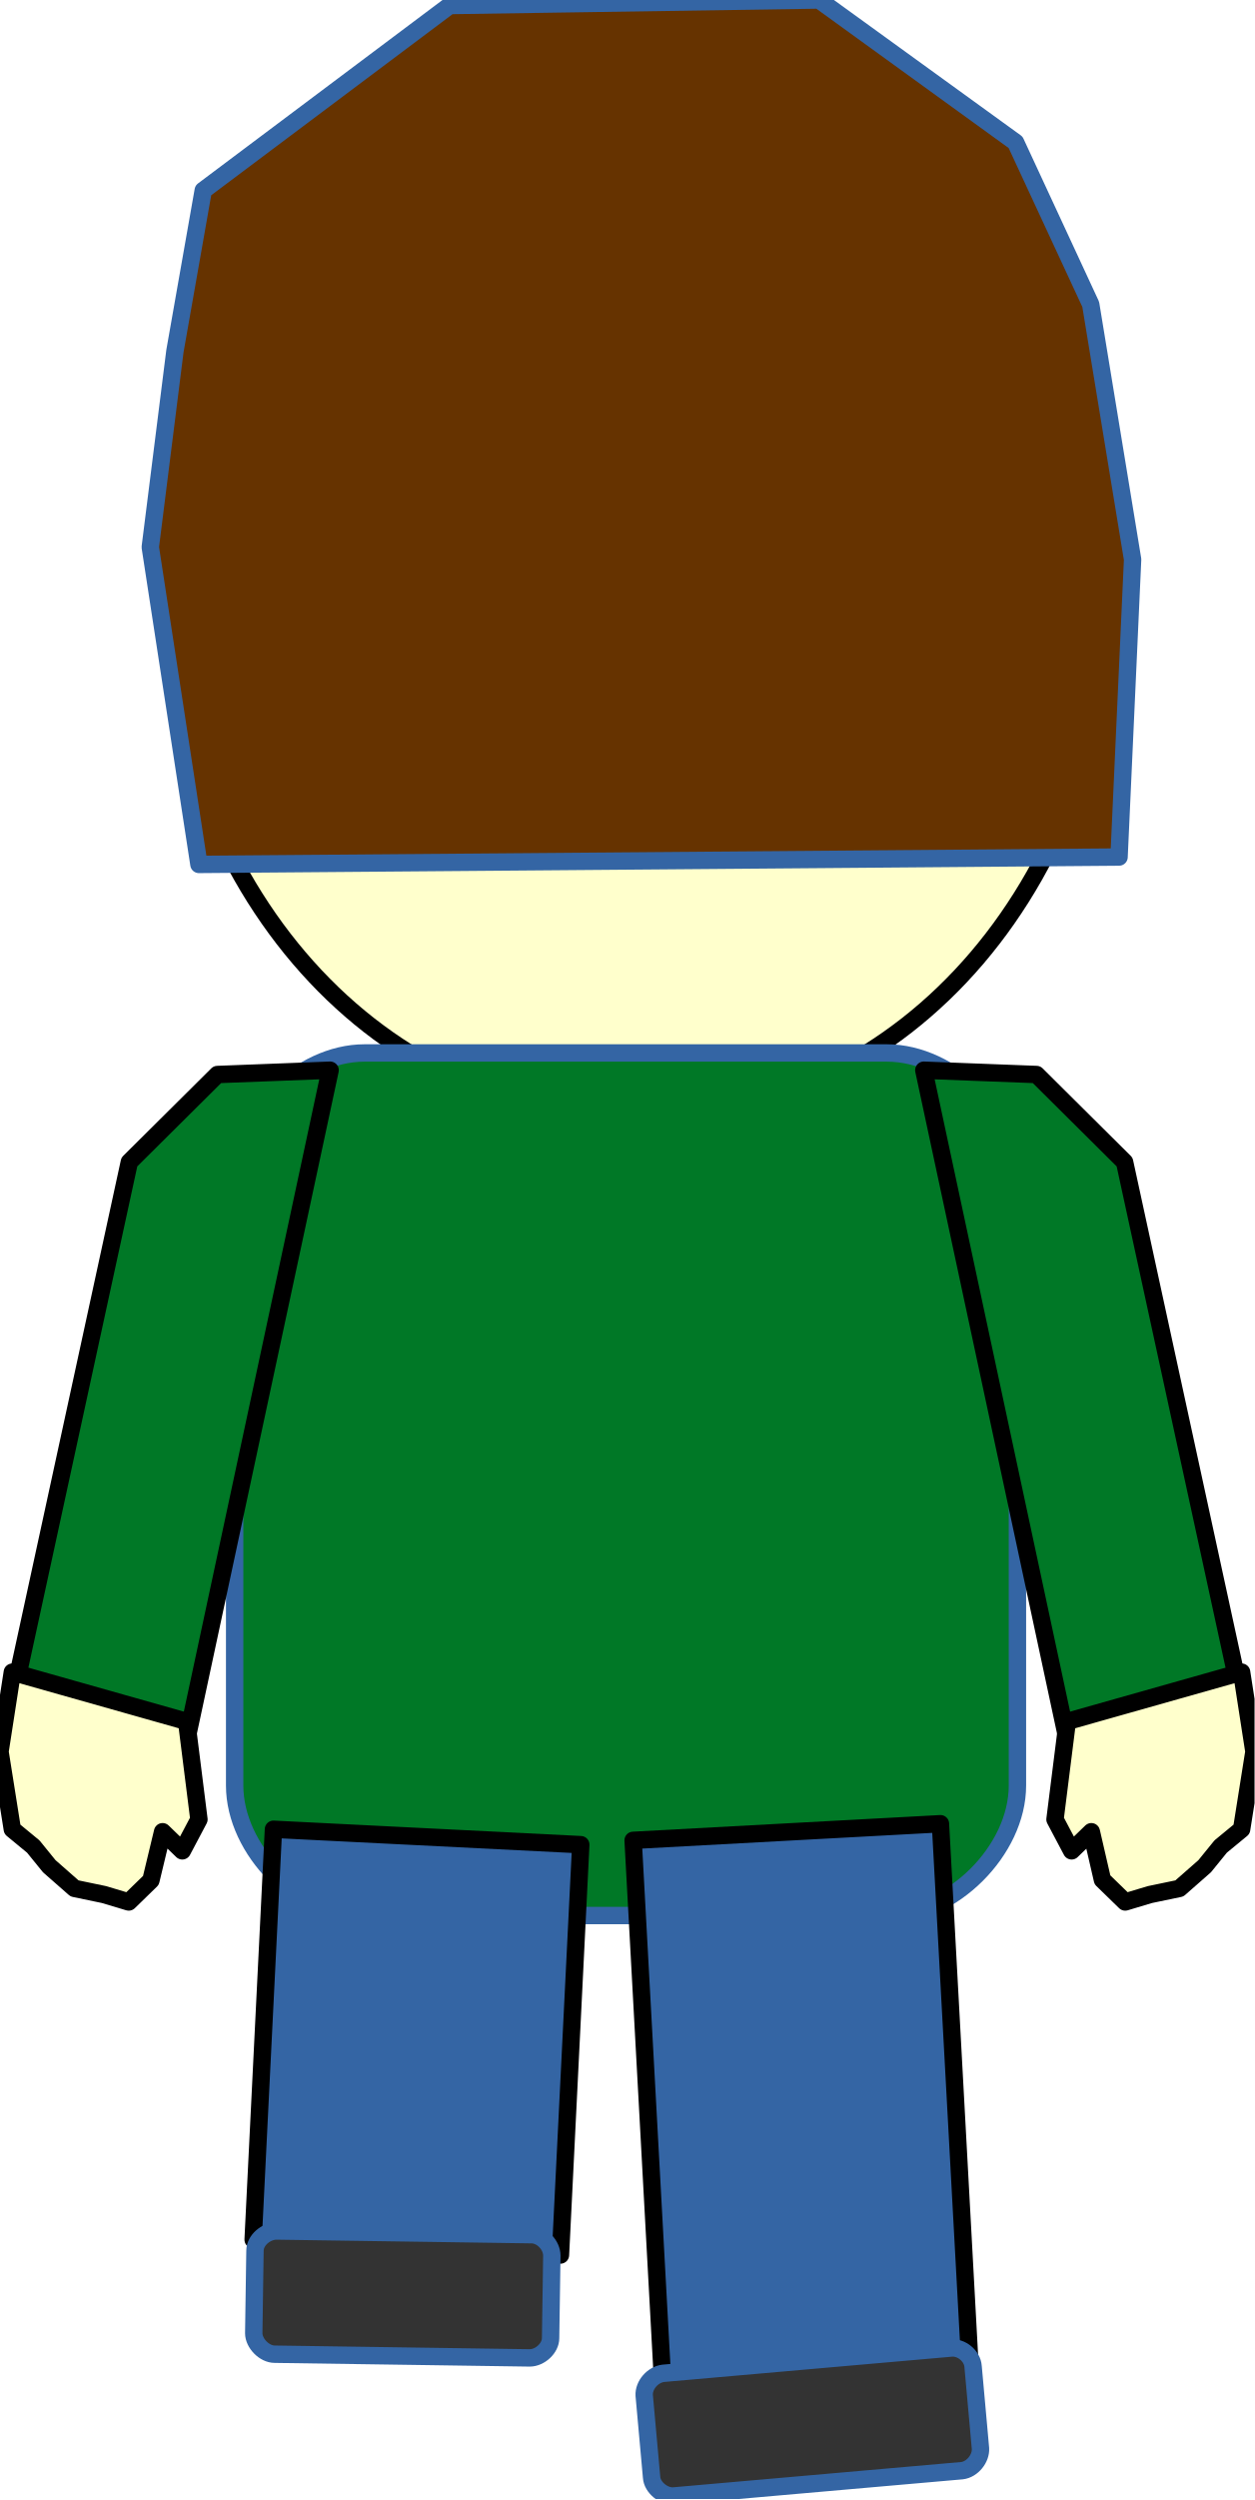
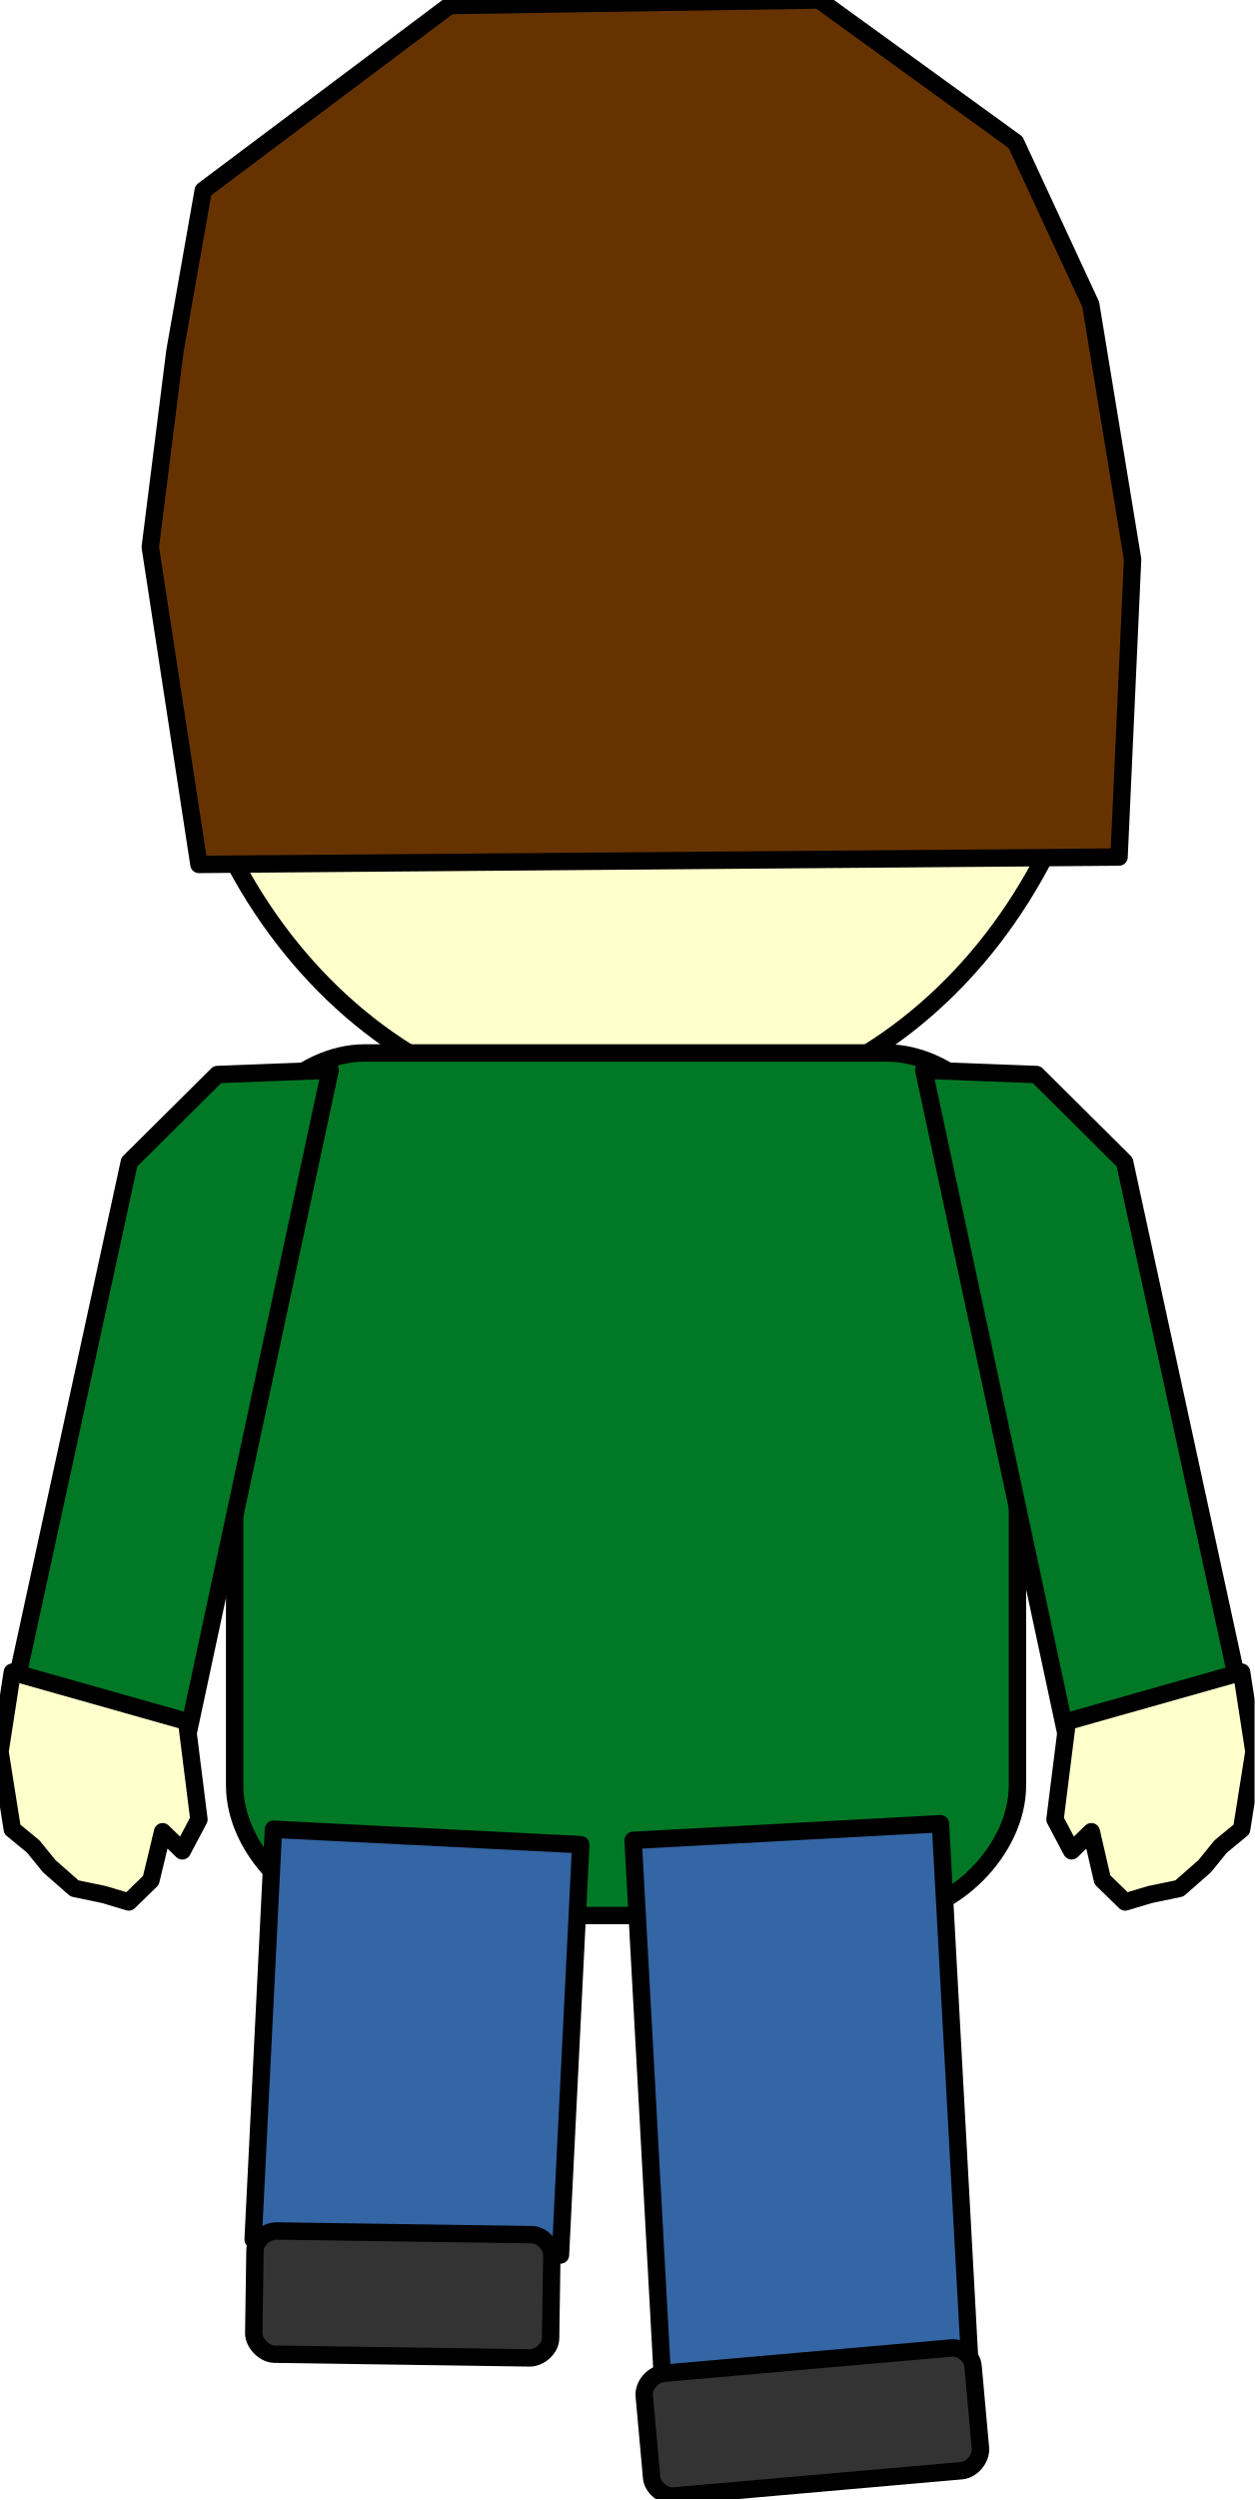
<svg xmlns="http://www.w3.org/2000/svg" xmlns:ns1="http://xml.openoffice.org/svg/export" version="1.2" width="20.37mm" height="40.56mm" viewBox="16391 11473 2037 4056" preserveAspectRatio="xMidYMid" fill-rule="evenodd" stroke-width="28.222" stroke-linejoin="round" xml:space="preserve">
  <defs class="ClipPathGroup">
    <clipPath id="presentation_clip_path" clipPathUnits="userSpaceOnUse">
      <rect x="16391" y="11473" width="2037" height="4056" />
    </clipPath>
    <clipPath id="presentation_clip_path_shrink" clipPathUnits="userSpaceOnUse">
      <rect x="16393" y="11477" width="2033" height="4048" />
    </clipPath>
  </defs>
  <defs class="TextShapeIndex">
    <g ns1:slide="id1" ns1:id-list="id3 id4 id5 id6 id7 id8 id9 id10 id11 id12 id13" />
  </defs>
  <defs class="EmbeddedBulletChars">
    <g id="bullet-char-template-57356" transform="scale(0.0004882812,-0.0004882812)">
      <path d="M 580,1141 L 1163,571 580,0 -4,571 580,1141 Z" />
    </g>
    <g id="bullet-char-template-57354" transform="scale(0.0004882812,-0.0004882812)">
      <path d="M 8,1128 L 1137,1128 1137,0 8,0 8,1128 Z" />
    </g>
    <g id="bullet-char-template-10146" transform="scale(0.0004882812,-0.0004882812)">
      <path d="M 174,0 L 602,739 174,1481 1456,739 174,0 Z M 1358,739 L 309,1346 659,739 1358,739 Z" />
    </g>
    <g id="bullet-char-template-10132" transform="scale(0.0004882812,-0.0004882812)">
      <path d="M 2015,739 L 1276,0 717,0 1260,543 174,543 174,936 1260,936 717,1481 1274,1481 2015,739 Z" />
    </g>
    <g id="bullet-char-template-10007" transform="scale(0.0004882812,-0.0004882812)">
      <path d="M 0,-2 C -7,14 -16,27 -25,37 L 356,567 C 262,823 215,952 215,954 215,979 228,992 255,992 264,992 276,990 289,987 310,991 331,999 354,1012 L 381,999 492,748 772,1049 836,1024 860,1049 C 881,1039 901,1025 922,1006 886,937 835,863 770,784 769,783 710,716 594,584 L 774,223 C 774,196 753,168 711,139 L 727,119 C 717,90 699,76 672,76 641,76 570,178 457,381 L 164,-76 C 142,-110 111,-127 72,-127 30,-127 9,-110 8,-76 1,-67 -2,-52 -2,-32 -2,-23 -1,-13 0,-2 Z" />
    </g>
    <g id="bullet-char-template-10004" transform="scale(0.0004882812,-0.0004882812)">
      <path d="M 285,-33 C 182,-33 111,30 74,156 52,228 41,333 41,471 41,549 55,616 82,672 116,743 169,778 240,778 293,778 328,747 346,684 L 369,508 C 377,444 397,411 428,410 L 1163,1116 C 1174,1127 1196,1133 1229,1133 1271,1133 1292,1118 1292,1087 L 1292,965 C 1292,929 1282,901 1262,881 L 442,47 C 390,-6 338,-33 285,-33 Z" />
    </g>
    <g id="bullet-char-template-9679" transform="scale(0.0004882812,-0.0004882812)">
      <path d="M 813,0 C 632,0 489,54 383,161 276,268 223,411 223,592 223,773 276,916 383,1023 489,1130 632,1184 813,1184 992,1184 1136,1130 1245,1023 1353,916 1407,772 1407,592 1407,412 1353,268 1245,161 1136,54 992,0 813,0 Z" />
    </g>
    <g id="bullet-char-template-8226" transform="scale(0.0004882812,-0.0004882812)">
      <path d="M 346,457 C 273,457 209,483 155,535 101,586 74,649 74,723 74,796 101,859 155,911 209,963 273,989 346,989 419,989 480,963 531,910 582,859 608,796 608,723 608,648 583,586 532,535 482,483 420,457 346,457 Z" />
    </g>
    <g id="bullet-char-template-8211" transform="scale(0.0004882812,-0.0004882812)">
      <path d="M -4,459 L 1135,459 1135,606 -4,606 -4,459 Z" />
    </g>
    <g id="bullet-char-template-61548" transform="scale(0.0004882812,-0.0004882812)">
      <path d="M 173,740 C 173,903 231,1043 346,1159 462,1274 601,1332 765,1332 928,1332 1067,1274 1183,1159 1299,1043 1357,903 1357,740 1357,577 1299,437 1183,322 1067,206 928,148 765,148 601,148 462,206 346,322 231,437 173,577 173,740 Z" />
    </g>
  </defs>
  <defs class="TextEmbeddedBitmaps" />
  <g class="SlideGroup">
    <g>
      <g id="container-id1">
        <g id="id1" class="Slide" clip-path="url(#presentation_clip_path)">
          <g class="Page">
            <g class="com.sun.star.drawing.CustomShape">
              <g id="id3">
                <rect class="BoundingBox" stroke="none" fill="none" x="16654" y="11477" width="1549" height="1814" />
                <path fill="rgb(255,255,204)" stroke="none" d="M 17427,11478 C 17865,11478 18199,11870 18199,12383 18199,12896 17865,13288 17427,13288 16989,13288 16655,12896 16655,12383 16655,11870 16989,11478 17427,11478 Z M 16655,11478 L 16655,11478 Z M 18201,13289 L 18201,13289 Z" />
                <path fill="none" stroke="rgb(0,0,0)" d="M 17427,11478 C 17865,11478 18199,11870 18199,12383 18199,12896 17865,13288 17427,13288 16989,13288 16655,12896 16655,12383 16655,11870 16989,11478 17427,11478 Z" />
                <path fill="none" stroke="rgb(0,0,0)" d="M 16655,11478 L 16655,11478 Z" />
                <path fill="none" stroke="rgb(0,0,0)" d="M 18201,13289 L 18201,13289 Z" />
              </g>
            </g>
            <g class="com.sun.star.drawing.PolyPolygonShape">
              <g id="id4">
                <rect class="BoundingBox" stroke="none" fill="none" x="16634" y="11472" width="1598" height="1406" />
                <path fill="rgb(102,51,0)" stroke="none" d="M 16675,12043 L 16721,11782 17121,11482 17721,11473 18040,11704 18162,11967 18230,12381 18208,12864 16714,12876 16635,12361 16675,12043 Z" />
-                 <path fill="none" stroke="rgb(52,101,164)" d="M 16675,12043 L 16721,11782 17121,11482 17721,11473 18040,11704 18162,11967 18230,12381 18208,12864 16714,12876 16635,12361 16675,12043 Z" />
+                 <path fill="none" stroke="rgb(0,0,0)" d="M 16675,12043 L 16721,11782 17121,11482 17721,11473 18040,11704 18162,11967 18230,12381 18208,12864 16714,12876 16635,12361 16675,12043 Z" />
              </g>
            </g>
            <g class="com.sun.star.drawing.CustomShape">
              <g id="id5">
                <rect class="BoundingBox" stroke="none" fill="none" x="16771" y="13181" width="1274" height="1404" />
                <path fill="rgb(0,120,38)" stroke="none" d="M 16983,13182 C 16877,13182 16772,13287 16772,13393 L 16772,14371 C 16772,14476 16877,14582 16983,14582 L 17831,14582 C 17937,14582 18043,14476 18043,14371 L 18043,13393 C 18043,13287 17937,13182 17831,13182 L 16983,13182 Z M 16772,13182 L 16772,13182 Z M 18043,14583 L 18043,14583 Z" />
-                 <path fill="none" stroke="rgb(52,101,164)" d="M 16983,13182 C 16877,13182 16772,13287 16772,13393 L 16772,14371 C 16772,14476 16877,14582 16983,14582 L 17831,14582 C 17937,14582 18043,14476 18043,14371 L 18043,13393 C 18043,13287 17937,13182 17831,13182 L 16983,13182 Z" />
-                 <path fill="none" stroke="rgb(52,101,164)" d="M 16772,13182 L 16772,13182 Z" />
-                 <path fill="none" stroke="rgb(52,101,164)" d="M 18043,14583 L 18043,14583 Z" />
+                 <path fill="none" stroke="rgb(0,0,0)" d="M 16983,13182 C 16877,13182 16772,13287 16772,13393 L 16772,14371 C 16772,14476 16877,14582 16983,14582 L 17831,14582 C 17937,14582 18043,14476 18043,14371 L 18043,13393 C 18043,13287 17937,13182 17831,13182 L 16983,13182 Z" />
+                 <path fill="none" stroke="rgb(0,0,0)" d="M 16772,13182 L 16772,13182 Z" />
+                 <path fill="none" stroke="rgb(0,0,0)" d="M 18043,14583 L 18043,14583 Z" />
              </g>
            </g>
            <g class="com.sun.star.drawing.CustomShape">
              <g id="id6">
                <rect class="BoundingBox" stroke="none" fill="none" x="16801" y="14441" width="535" height="694" />
                <path fill="rgb(52,101,164)" stroke="none" d="M 17051,15121 L 16802,15108 16835,14442 17334,14467 17301,15133 17051,15121 Z" />
                <path fill="none" stroke="rgb(0,0,0)" d="M 17051,15121 L 16802,15108 16835,14442 17334,14467 17301,15133 17051,15121 Z" />
              </g>
            </g>
            <g class="com.sun.star.drawing.CustomShape">
              <g id="id7">
                <rect class="BoundingBox" stroke="none" fill="none" x="16802" y="15093" width="487" height="209" />
                <path fill="rgb(51,51,51)" stroke="none" d="M 17254,15100 C 17271,15100 17287,15117 17287,15134 L 17285,15268 C 17285,15284 17268,15300 17251,15300 L 16837,15294 C 16820,15294 16803,15276 16803,15260 L 16805,15126 C 16805,15109 16823,15094 16840,15094 L 17254,15100 Z M 17287,15101 L 17287,15101 Z M 16803,15294 L 16803,15294 Z" />
-                 <path fill="none" stroke="rgb(52,101,164)" d="M 17254,15100 C 17271,15100 17287,15117 17287,15134 L 17285,15268 C 17285,15284 17268,15300 17251,15300 L 16837,15294 C 16820,15294 16803,15276 16803,15260 L 16805,15126 C 16805,15109 16823,15094 16840,15094 L 17254,15100 Z" />
-                 <path fill="none" stroke="rgb(52,101,164)" d="M 17287,15101 L 17287,15101 Z" />
-                 <path fill="none" stroke="rgb(52,101,164)" d="M 16803,15294 L 16803,15294 Z" />
+                 <path fill="none" stroke="rgb(0,0,0)" d="M 17254,15100 C 17271,15100 17287,15117 17287,15134 L 17285,15268 C 17285,15284 17268,15300 17251,15300 L 16837,15294 C 16820,15294 16803,15276 16803,15260 L 16805,15126 C 16805,15109 16823,15094 16840,15094 L 17254,15100 Z" />
+                 <path fill="none" stroke="rgb(0,0,0)" d="M 17287,15101 L 17287,15101 Z" />
+                 <path fill="none" stroke="rgb(0,0,0)" d="M 16803,15294 L 16803,15294 Z" />
              </g>
            </g>
            <g class="Group">
              <g class="com.sun.star.drawing.PolyPolygonShape">
                <g id="id8">
                  <rect class="BoundingBox" stroke="none" fill="none" x="16404" y="13209" width="525" height="1109" />
                  <path fill="rgb(0,120,38)" stroke="none" d="M 16405,14261 L 16601,13359 16744,13217 16927,13210 16690,14316 16405,14261 Z" />
                  <path fill="none" stroke="rgb(0,0,0)" d="M 16405,14261 L 16601,13359 16744,13217 16927,13210 16690,14316 16405,14261 Z" />
                </g>
              </g>
              <g class="com.sun.star.drawing.PolyPolygonShape">
                <g id="id9">
                  <rect class="BoundingBox" stroke="none" fill="none" x="16390" y="14186" width="326" height="376" />
                  <path fill="rgb(255,255,204)" stroke="none" d="M 16411,14442 L 16391,14316 16411,14187 16694,14267 16714,14426 16687,14477 16655,14446 16636,14525 16600,14560 16560,14548 16512,14538 16471,14502 16445,14470 16445,14470 16445,14470 16411,14442 Z" />
                  <path fill="none" stroke="rgb(0,0,0)" d="M 16411,14442 L 16391,14316 16411,14187 16694,14267 16714,14426 16687,14477 16655,14446 16636,14525 16600,14560 16560,14548 16512,14538 16471,14502 16445,14470 16445,14470 16445,14470 16411,14442 Z" />
                </g>
              </g>
            </g>
            <g class="com.sun.star.drawing.CustomShape">
              <g id="id10">
                <rect class="BoundingBox" stroke="none" fill="none" x="17418" y="14432" width="551" height="929" />
                <path fill="rgb(52,101,164)" stroke="none" d="M 17717,15345 L 17468,15359 17419,14460 17918,14433 17967,15332 17717,15345 Z" />
                <path fill="none" stroke="rgb(0,0,0)" d="M 17717,15345 L 17468,15359 17419,14460 17918,14433 17967,15332 17717,15345 Z" />
              </g>
            </g>
            <g class="com.sun.star.drawing.CustomShape">
              <g id="id11">
                <rect class="BoundingBox" stroke="none" fill="none" x="17436" y="15280" width="549" height="250" />
                <path fill="rgb(51,51,51)" stroke="none" d="M 17935,15284 C 17952,15282 17970,15297 17971,15314 L 17983,15447 C 17984,15463 17970,15481 17953,15483 L 17486,15524 C 17469,15526 17450,15510 17449,15494 L 17437,15361 C 17436,15344 17451,15327 17468,15325 L 17935,15284 Z M 17968,15281 L 17968,15281 Z M 17452,15528 L 17452,15528 Z" />
-                 <path fill="none" stroke="rgb(52,101,164)" d="M 17935,15284 C 17952,15282 17970,15297 17971,15314 L 17983,15447 C 17984,15463 17970,15481 17953,15483 L 17486,15524 C 17469,15526 17450,15510 17449,15494 L 17437,15361 C 17436,15344 17451,15327 17468,15325 L 17935,15284 Z" />
-                 <path fill="none" stroke="rgb(52,101,164)" d="M 17968,15281 L 17968,15281 Z" />
-                 <path fill="none" stroke="rgb(52,101,164)" d="M 17452,15528 L 17452,15528 Z" />
+                 <path fill="none" stroke="rgb(0,0,0)" d="M 17935,15284 C 17952,15282 17970,15297 17971,15314 L 17983,15447 C 17984,15463 17970,15481 17953,15483 L 17486,15524 C 17469,15526 17450,15510 17449,15494 L 17437,15361 C 17436,15344 17451,15327 17468,15325 L 17935,15284 Z" />
+                 <path fill="none" stroke="rgb(0,0,0)" d="M 17968,15281 L 17968,15281 Z" />
+                 <path fill="none" stroke="rgb(0,0,0)" d="M 17452,15528 L 17452,15528 Z" />
              </g>
            </g>
            <g class="Group">
              <g class="com.sun.star.drawing.PolyPolygonShape">
                <g id="id12">
                  <rect class="BoundingBox" stroke="none" fill="none" x="17890" y="13209" width="525" height="1109" />
                  <path fill="rgb(0,120,38)" stroke="none" d="M 18413,14261 L 18217,13359 18074,13217 17891,13210 18128,14316 18413,14261 Z" />
                  <path fill="none" stroke="rgb(0,0,0)" d="M 18413,14261 L 18217,13359 18074,13217 17891,13210 18128,14316 18413,14261 Z" />
                </g>
              </g>
              <g class="com.sun.star.drawing.PolyPolygonShape">
                <g id="id13">
                  <rect class="BoundingBox" stroke="none" fill="none" x="18103" y="14186" width="326" height="376" />
                  <path fill="rgb(255,255,204)" stroke="none" d="M 18407,14442 L 18427,14316 18407,14187 18124,14267 18104,14426 18131,14477 18163,14446 18181,14524 18218,14560 18258,14548 18306,14538 18347,14502 18373,14470 18373,14470 18373,14470 18407,14442 Z" />
                  <path fill="none" stroke="rgb(0,0,0)" d="M 18407,14442 L 18427,14316 18407,14187 18124,14267 18104,14426 18131,14477 18163,14446 18181,14524 18218,14560 18258,14548 18306,14538 18347,14502 18373,14470 18373,14470 18373,14470 18407,14442 Z" />
                </g>
              </g>
            </g>
          </g>
        </g>
      </g>
    </g>
  </g>
</svg>
